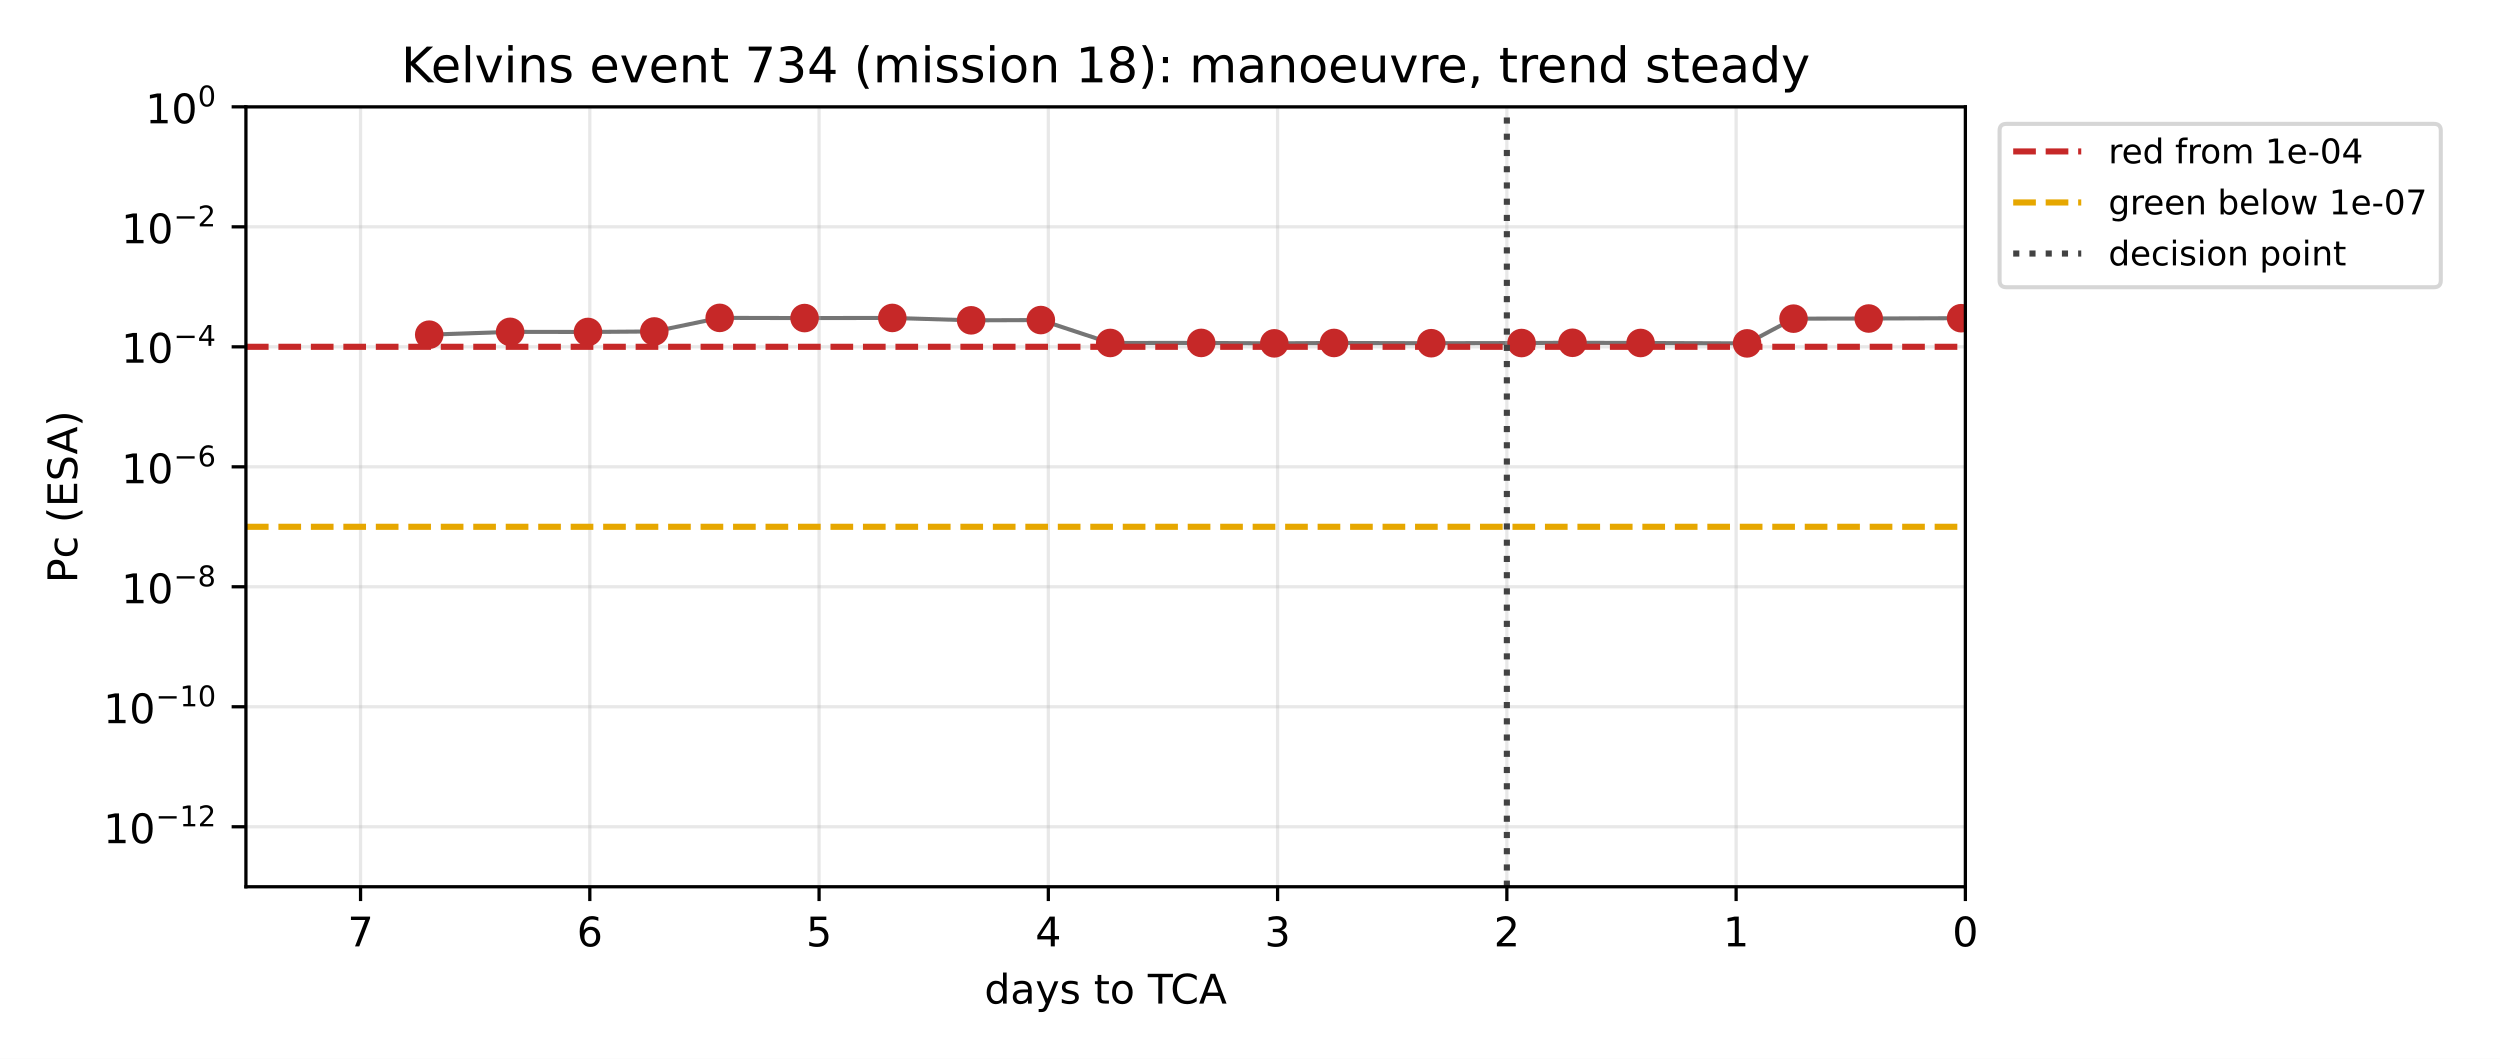
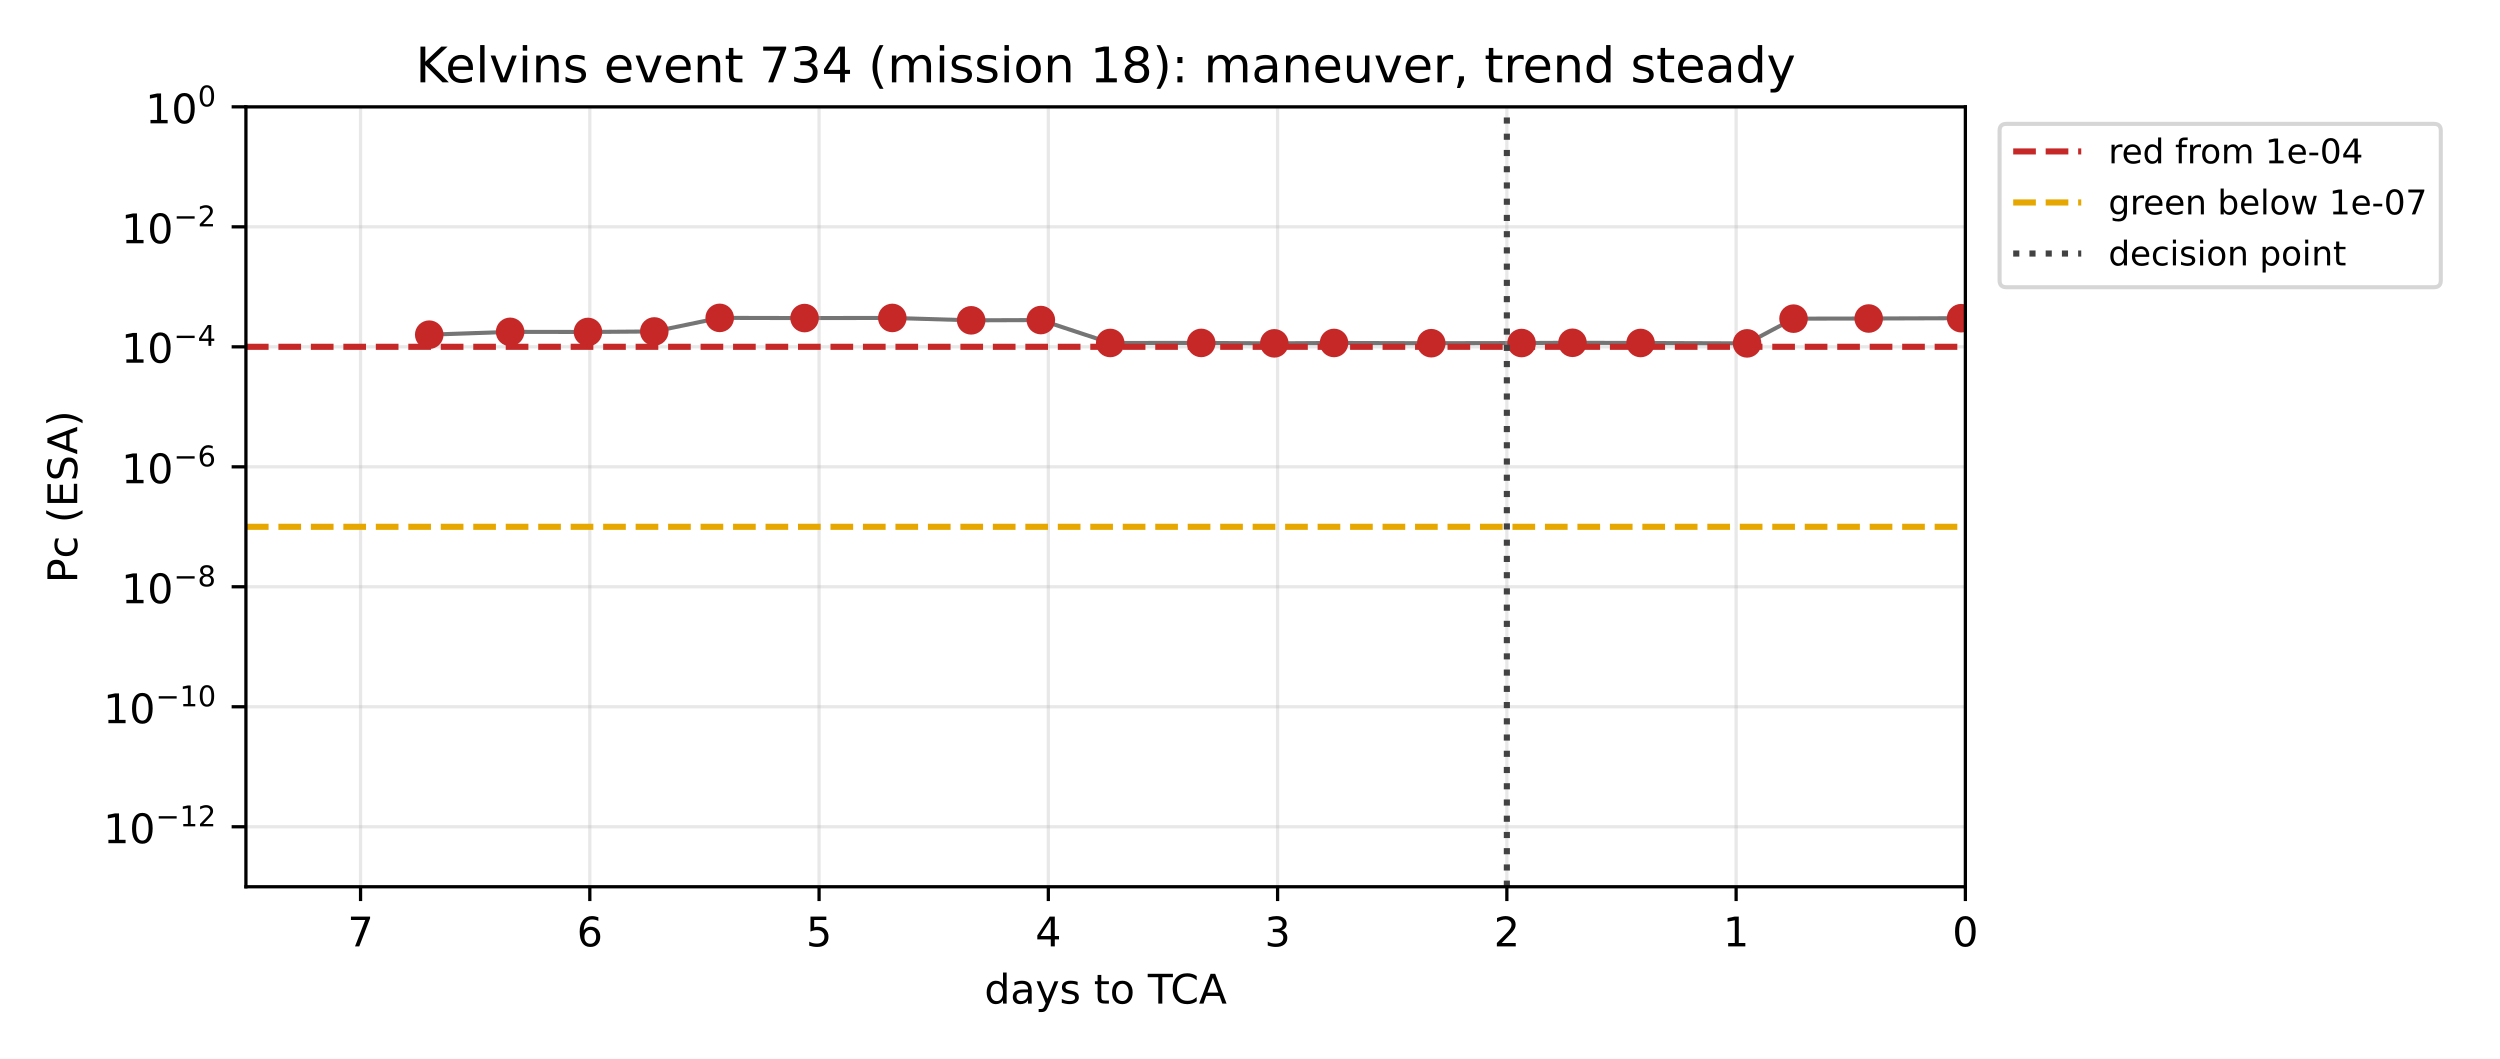
<svg xmlns="http://www.w3.org/2000/svg" xmlns:xlink="http://www.w3.org/1999/xlink" width="612pt" height="259.2pt" viewBox="0 0 612 259.2" version="1.1">
  <defs>
    <style type="text/css">*{stroke-linejoin: round; stroke-linecap: butt}</style>
  </defs>
  <g id="figure_1">
    <g id="patch_1">
      <path d="M 0 259.2  L 612 259.2  L 612 0  L 0 0  z " style="fill: #ffffff" />
    </g>
    <g id="axes_1">
      <g id="patch_2">
        <path d="M 60.202 217.078  L 481.124 217.078  L 481.124 26.16  L 60.202 26.16  z " style="fill: #ffffff" />
      </g>
      <g id="line2d_1">
        <path d="M 105.078 81.93  L 124.879 81.237  L 143.935 81.266  L 160.169 81.141  L 176.183 77.817  L 196.958 77.863  L 218.437 77.831  L 237.735 78.415  L 254.798 78.351  L 271.781 83.957  L 294.056 83.946  L 311.948 84.051  L 326.57 83.957  L 350.374 84.018  L 372.482 83.974  L 384.946 83.913  L 401.616 83.963  L 427.687 84.057  L 439.057 78.006  L 457.46 77.972  L 480.082 77.895  " clip-path="url(#p95a151aa53)" style="fill: none; stroke: #757575; stroke-linecap: square" />
      </g>
      <g id="matplotlib.axis_1">
        <g id="xtick_1">
          <g id="line2d_2">
            <path d="M 481.124 217.078  L 481.124 26.16  " clip-path="url(#p95a151aa53)" style="fill: none; stroke: #b0b0b0; stroke-opacity: 0.3; stroke-width: 0.8; stroke-linecap: square" />
          </g>
          <g id="line2d_3">
            <defs>
              <path id="mb61244df8e" d="M 0 0  L 0 3.5  " style="stroke: #000000; stroke-width: 0.8" />
            </defs>
            <g>
              <use xlink:href="#mb61244df8e" x="481.124" y="217.078" style="stroke: #000000; stroke-width: 0.8" />
            </g>
          </g>
          <g id="text_1">
            <text style="font-size: 10px; font-family: 'DejaVu Sans', 'Bitstream Vera Sans', 'Computer Modern Sans Serif', 'Lucida Grande', 'Verdana', 'Geneva', 'Lucid', 'Arial', 'Helvetica', 'Avant Garde', sans-serif; text-anchor: middle" x="481.124" y="231.675" transform="rotate(-0 481.124 231.6753)">0</text>
          </g>
        </g>
        <g id="xtick_2">
          <g id="line2d_4">
            <path d="M 425.001 217.078  L 425.001 26.16  " clip-path="url(#p95a151aa53)" style="fill: none; stroke: #b0b0b0; stroke-opacity: 0.3; stroke-width: 0.8; stroke-linecap: square" />
          </g>
          <g id="line2d_5">
            <g>
              <use xlink:href="#mb61244df8e" x="425.001" y="217.078" style="stroke: #000000; stroke-width: 0.8" />
            </g>
          </g>
          <g id="text_2">
            <text style="font-size: 10px; font-family: 'DejaVu Sans', 'Bitstream Vera Sans', 'Computer Modern Sans Serif', 'Lucida Grande', 'Verdana', 'Geneva', 'Lucid', 'Arial', 'Helvetica', 'Avant Garde', sans-serif; text-anchor: middle" x="425.001" y="231.675" transform="rotate(-0 425.0011 231.6753)">1</text>
          </g>
        </g>
        <g id="xtick_3">
          <g id="line2d_6">
            <path d="M 368.878 217.078  L 368.878 26.16  " clip-path="url(#p95a151aa53)" style="fill: none; stroke: #b0b0b0; stroke-opacity: 0.3; stroke-width: 0.8; stroke-linecap: square" />
          </g>
          <g id="line2d_7">
            <g>
              <use xlink:href="#mb61244df8e" x="368.878" y="217.078" style="stroke: #000000; stroke-width: 0.8" />
            </g>
          </g>
          <g id="text_3">
            <text style="font-size: 10px; font-family: 'DejaVu Sans', 'Bitstream Vera Sans', 'Computer Modern Sans Serif', 'Lucida Grande', 'Verdana', 'Geneva', 'Lucid', 'Arial', 'Helvetica', 'Avant Garde', sans-serif; text-anchor: middle" x="368.878" y="231.675" transform="rotate(-0 368.8782 231.6753)">2</text>
          </g>
        </g>
        <g id="xtick_4">
          <g id="line2d_8">
            <path d="M 312.755 217.078  L 312.755 26.16  " clip-path="url(#p95a151aa53)" style="fill: none; stroke: #b0b0b0; stroke-opacity: 0.3; stroke-width: 0.8; stroke-linecap: square" />
          </g>
          <g id="line2d_9">
            <g>
              <use xlink:href="#mb61244df8e" x="312.755" y="217.078" style="stroke: #000000; stroke-width: 0.8" />
            </g>
          </g>
          <g id="text_4">
            <text style="font-size: 10px; font-family: 'DejaVu Sans', 'Bitstream Vera Sans', 'Computer Modern Sans Serif', 'Lucida Grande', 'Verdana', 'Geneva', 'Lucid', 'Arial', 'Helvetica', 'Avant Garde', sans-serif; text-anchor: middle" x="312.755" y="231.675" transform="rotate(-0 312.7553 231.6753)">3</text>
          </g>
        </g>
        <g id="xtick_5">
          <g id="line2d_10">
            <path d="M 256.632 217.078  L 256.632 26.16  " clip-path="url(#p95a151aa53)" style="fill: none; stroke: #b0b0b0; stroke-opacity: 0.3; stroke-width: 0.8; stroke-linecap: square" />
          </g>
          <g id="line2d_11">
            <g>
              <use xlink:href="#mb61244df8e" x="256.632" y="217.078" style="stroke: #000000; stroke-width: 0.8" />
            </g>
          </g>
          <g id="text_5">
            <text style="font-size: 10px; font-family: 'DejaVu Sans', 'Bitstream Vera Sans', 'Computer Modern Sans Serif', 'Lucida Grande', 'Verdana', 'Geneva', 'Lucid', 'Arial', 'Helvetica', 'Avant Garde', sans-serif; text-anchor: middle" x="256.632" y="231.675" transform="rotate(-0 256.6325 231.6753)">4</text>
          </g>
        </g>
        <g id="xtick_6">
          <g id="line2d_12">
            <path d="M 200.51 217.078  L 200.51 26.16  " clip-path="url(#p95a151aa53)" style="fill: none; stroke: #b0b0b0; stroke-opacity: 0.3; stroke-width: 0.8; stroke-linecap: square" />
          </g>
          <g id="line2d_13">
            <g>
              <use xlink:href="#mb61244df8e" x="200.51" y="217.078" style="stroke: #000000; stroke-width: 0.8" />
            </g>
          </g>
          <g id="text_6">
            <text style="font-size: 10px; font-family: 'DejaVu Sans', 'Bitstream Vera Sans', 'Computer Modern Sans Serif', 'Lucida Grande', 'Verdana', 'Geneva', 'Lucid', 'Arial', 'Helvetica', 'Avant Garde', sans-serif; text-anchor: middle" x="200.51" y="231.675" transform="rotate(-0 200.5096 231.6753)">5</text>
          </g>
        </g>
        <g id="xtick_7">
          <g id="line2d_14">
            <path d="M 144.387 217.078  L 144.387 26.16  " clip-path="url(#p95a151aa53)" style="fill: none; stroke: #b0b0b0; stroke-opacity: 0.3; stroke-width: 0.8; stroke-linecap: square" />
          </g>
          <g id="line2d_15">
            <g>
              <use xlink:href="#mb61244df8e" x="144.387" y="217.078" style="stroke: #000000; stroke-width: 0.8" />
            </g>
          </g>
          <g id="text_7">
            <text style="font-size: 10px; font-family: 'DejaVu Sans', 'Bitstream Vera Sans', 'Computer Modern Sans Serif', 'Lucida Grande', 'Verdana', 'Geneva', 'Lucid', 'Arial', 'Helvetica', 'Avant Garde', sans-serif; text-anchor: middle" x="144.387" y="231.675" transform="rotate(-0 144.3867 231.6753)">6</text>
          </g>
        </g>
        <g id="xtick_8">
          <g id="line2d_16">
            <path d="M 88.264 217.078  L 88.264 26.16  " clip-path="url(#p95a151aa53)" style="fill: none; stroke: #b0b0b0; stroke-opacity: 0.3; stroke-width: 0.8; stroke-linecap: square" />
          </g>
          <g id="line2d_17">
            <g>
              <use xlink:href="#mb61244df8e" x="88.264" y="217.078" style="stroke: #000000; stroke-width: 0.8" />
            </g>
          </g>
          <g id="text_8">
            <text style="font-size: 10px; font-family: 'DejaVu Sans', 'Bitstream Vera Sans', 'Computer Modern Sans Serif', 'Lucida Grande', 'Verdana', 'Geneva', 'Lucid', 'Arial', 'Helvetica', 'Avant Garde', sans-serif; text-anchor: middle" x="88.264" y="231.675" transform="rotate(-0 88.26379 231.6753)">7</text>
          </g>
        </g>
        <g id="text_9">
          <text style="font-size: 10px; font-family: 'DejaVu Sans', 'Bitstream Vera Sans', 'Computer Modern Sans Serif', 'Lucida Grande', 'Verdana', 'Geneva', 'Lucid', 'Arial', 'Helvetica', 'Avant Garde', sans-serif; text-anchor: middle" x="270.663" y="245.676" transform="rotate(-0 270.6632 245.6761)">days to TCA</text>
        </g>
      </g>
      <g id="matplotlib.axis_2">
        <g id="ytick_1">
          <g id="line2d_18">
            <path d="M 60.202 202.392  L 481.124 202.392  " clip-path="url(#p95a151aa53)" style="fill: none; stroke: #b0b0b0; stroke-opacity: 0.3; stroke-width: 0.8; stroke-linecap: square" />
          </g>
          <g id="line2d_19">
            <defs>
              <path id="m581bd21d73" d="M 0 0  L -3.5 0  " style="stroke: #000000; stroke-width: 0.8" />
            </defs>
            <g>
              <use xlink:href="#m581bd21d73" x="60.202" y="202.392" style="stroke: #000000; stroke-width: 0.8" />
            </g>
          </g>
          <g id="text_10">
            <g transform="translate(25.30234 207.0917)">
              <text>
                <tspan x="0" y="-0.675" style="font-size: 10px; font-family: 'DejaVu Sans'">1</tspan>
                <tspan x="6.362" y="-0.675" style="font-size: 10px; font-family: 'DejaVu Sans'">0</tspan>
                <tspan x="12.82" y="-4.805" style="font-size: 7px; font-family: 'DejaVu Sans'">−</tspan>
                <tspan x="18.686" y="-4.805" style="font-size: 7px; font-family: 'DejaVu Sans'">1</tspan>
                <tspan x="23.139" y="-4.805" style="font-size: 7px; font-family: 'DejaVu Sans'">2</tspan>
              </text>
            </g>
          </g>
        </g>
        <g id="ytick_2">
          <g id="line2d_20">
            <path d="M 60.202 173.02  L 481.124 173.02  " clip-path="url(#p95a151aa53)" style="fill: none; stroke: #b0b0b0; stroke-opacity: 0.3; stroke-width: 0.8; stroke-linecap: square" />
          </g>
          <g id="line2d_21">
            <g>
              <use xlink:href="#m581bd21d73" x="60.202" y="173.02" style="stroke: #000000; stroke-width: 0.8" />
            </g>
          </g>
          <g id="text_11">
            <g transform="translate(25.30234 177.7197)">
              <text>
                <tspan x="0" y="-0.675" style="font-size: 10px; font-family: 'DejaVu Sans'">1</tspan>
                <tspan x="6.362" y="-0.675" style="font-size: 10px; font-family: 'DejaVu Sans'">0</tspan>
                <tspan x="12.82" y="-4.805" style="font-size: 7px; font-family: 'DejaVu Sans'">−</tspan>
                <tspan x="18.686" y="-4.805" style="font-size: 7px; font-family: 'DejaVu Sans'">1</tspan>
                <tspan x="23.139" y="-4.805" style="font-size: 7px; font-family: 'DejaVu Sans'">0</tspan>
              </text>
            </g>
          </g>
        </g>
        <g id="ytick_3">
          <g id="line2d_22">
            <path d="M 60.202 143.648  L 481.124 143.648  " clip-path="url(#p95a151aa53)" style="fill: none; stroke: #b0b0b0; stroke-opacity: 0.3; stroke-width: 0.8; stroke-linecap: square" />
          </g>
          <g id="line2d_23">
            <g>
              <use xlink:href="#m581bd21d73" x="60.202" y="143.648" style="stroke: #000000; stroke-width: 0.8" />
            </g>
          </g>
          <g id="text_12">
            <g transform="translate(29.70234 148.3478)">
              <text>
                <tspan x="0" y="-0.675" style="font-size: 10px; font-family: 'DejaVu Sans'">1</tspan>
                <tspan x="6.362" y="-0.675" style="font-size: 10px; font-family: 'DejaVu Sans'">0</tspan>
                <tspan x="12.82" y="-4.805" style="font-size: 7px; font-family: 'DejaVu Sans'">−</tspan>
                <tspan x="18.686" y="-4.805" style="font-size: 7px; font-family: 'DejaVu Sans'">8</tspan>
              </text>
            </g>
          </g>
        </g>
        <g id="ytick_4">
          <g id="line2d_24">
            <path d="M 60.202 114.276  L 481.124 114.276  " clip-path="url(#p95a151aa53)" style="fill: none; stroke: #b0b0b0; stroke-opacity: 0.3; stroke-width: 0.8; stroke-linecap: square" />
          </g>
          <g id="line2d_25">
            <g>
              <use xlink:href="#m581bd21d73" x="60.202" y="114.276" style="stroke: #000000; stroke-width: 0.8" />
            </g>
          </g>
          <g id="text_13">
            <g transform="translate(29.70234 118.9758)">
              <text>
                <tspan x="0" y="-0.675" style="font-size: 10px; font-family: 'DejaVu Sans'">1</tspan>
                <tspan x="6.362" y="-0.675" style="font-size: 10px; font-family: 'DejaVu Sans'">0</tspan>
                <tspan x="12.82" y="-4.805" style="font-size: 7px; font-family: 'DejaVu Sans'">−</tspan>
                <tspan x="18.686" y="-4.805" style="font-size: 7px; font-family: 'DejaVu Sans'">6</tspan>
              </text>
            </g>
          </g>
        </g>
        <g id="ytick_5">
          <g id="line2d_26">
            <path d="M 60.202 84.904  L 481.124 84.904  " clip-path="url(#p95a151aa53)" style="fill: none; stroke: #b0b0b0; stroke-opacity: 0.3; stroke-width: 0.8; stroke-linecap: square" />
          </g>
          <g id="line2d_27">
            <g>
              <use xlink:href="#m581bd21d73" x="60.202" y="84.904" style="stroke: #000000; stroke-width: 0.8" />
            </g>
          </g>
          <g id="text_14">
            <g transform="translate(29.70234 89.55389)">
              <text>
                <tspan x="0" y="-0.762" style="font-size: 10px; font-family: 'DejaVu Sans'">1</tspan>
                <tspan x="6.362" y="-0.762" style="font-size: 10px; font-family: 'DejaVu Sans'">0</tspan>
                <tspan x="12.82" y="-4.892" style="font-size: 7px; font-family: 'DejaVu Sans'">−</tspan>
                <tspan x="18.686" y="-4.892" style="font-size: 7px; font-family: 'DejaVu Sans'">4</tspan>
              </text>
            </g>
          </g>
        </g>
        <g id="ytick_6">
          <g id="line2d_28">
            <path d="M 60.202 55.532  L 481.124 55.532  " clip-path="url(#p95a151aa53)" style="fill: none; stroke: #b0b0b0; stroke-opacity: 0.3; stroke-width: 0.8; stroke-linecap: square" />
          </g>
          <g id="line2d_29">
            <g>
              <use xlink:href="#m581bd21d73" x="60.202" y="55.532" style="stroke: #000000; stroke-width: 0.8" />
            </g>
          </g>
          <g id="text_15">
            <g transform="translate(29.70234 60.23195)">
              <text>
                <tspan x="0" y="-0.675" style="font-size: 10px; font-family: 'DejaVu Sans'">1</tspan>
                <tspan x="6.362" y="-0.675" style="font-size: 10px; font-family: 'DejaVu Sans'">0</tspan>
                <tspan x="12.82" y="-4.805" style="font-size: 7px; font-family: 'DejaVu Sans'">−</tspan>
                <tspan x="18.686" y="-4.805" style="font-size: 7px; font-family: 'DejaVu Sans'">2</tspan>
              </text>
            </g>
          </g>
        </g>
        <g id="ytick_7">
          <g id="line2d_30">
            <path d="M 60.202 26.16  L 481.124 26.16  " clip-path="url(#p95a151aa53)" style="fill: none; stroke: #b0b0b0; stroke-opacity: 0.3; stroke-width: 0.8; stroke-linecap: square" />
          </g>
          <g id="line2d_31">
            <g>
              <use xlink:href="#m581bd21d73" x="60.202" y="26.16" style="stroke: #000000; stroke-width: 0.8" />
            </g>
          </g>
          <g id="text_16">
            <g transform="translate(35.60234 30.86)">
              <text>
                <tspan x="0" y="-0.675" style="font-size: 10px; font-family: 'DejaVu Sans'">1</tspan>
                <tspan x="6.362" y="-0.675" style="font-size: 10px; font-family: 'DejaVu Sans'">0</tspan>
                <tspan x="12.82" y="-4.805" style="font-size: 7px; font-family: 'DejaVu Sans'">0</tspan>
              </text>
            </g>
          </g>
        </g>
        <g id="text_17">
          <text style="font-size: 10px; font-family: 'DejaVu Sans', 'Bitstream Vera Sans', 'Computer Modern Sans Serif', 'Lucida Grande', 'Verdana', 'Geneva', 'Lucid', 'Arial', 'Helvetica', 'Avant Garde', sans-serif; text-anchor: middle" x="18.9" y="121.619" transform="rotate(-90 18.9 121.6188)">Pc (ESA)</text>
        </g>
      </g>
      <g id="PathCollection_1">
        <defs>
          <path id="m0a24d6f821" d="M 0 3  C 0.796 3 1.559 2.684 2.121 2.121  C 2.684 1.559 3 0.796 3 0  C 3 -0.796 2.684 -1.559 2.121 -2.121  C 1.559 -2.684 0.796 -3 0 -3  C -0.796 -3 -1.559 -2.684 -2.121 -2.121  C -2.684 -1.559 -3 -0.796 -3 0  C -3 0.796 -2.684 1.559 -2.121 2.121  C -1.559 2.684 -0.796 3 0 3  z " style="stroke: #c62828" />
        </defs>
        <g clip-path="url(#p95a151aa53)">
          <use xlink:href="#m0a24d6f821" x="105.078" y="81.93" style="fill: #c62828; stroke: #c62828" />
        </g>
      </g>
      <g id="PathCollection_2">
        <g clip-path="url(#p95a151aa53)">
          <use xlink:href="#m0a24d6f821" x="124.879" y="81.237" style="fill: #c62828; stroke: #c62828" />
        </g>
      </g>
      <g id="PathCollection_3">
        <g clip-path="url(#p95a151aa53)">
          <use xlink:href="#m0a24d6f821" x="143.935" y="81.266" style="fill: #c62828; stroke: #c62828" />
        </g>
      </g>
      <g id="PathCollection_4">
        <g clip-path="url(#p95a151aa53)">
          <use xlink:href="#m0a24d6f821" x="160.169" y="81.141" style="fill: #c62828; stroke: #c62828" />
        </g>
      </g>
      <g id="PathCollection_5">
        <g clip-path="url(#p95a151aa53)">
          <use xlink:href="#m0a24d6f821" x="176.183" y="77.817" style="fill: #c62828; stroke: #c62828" />
        </g>
      </g>
      <g id="PathCollection_6">
        <g clip-path="url(#p95a151aa53)">
          <use xlink:href="#m0a24d6f821" x="196.958" y="77.863" style="fill: #c62828; stroke: #c62828" />
        </g>
      </g>
      <g id="PathCollection_7">
        <g clip-path="url(#p95a151aa53)">
          <use xlink:href="#m0a24d6f821" x="218.437" y="77.831" style="fill: #c62828; stroke: #c62828" />
        </g>
      </g>
      <g id="PathCollection_8">
        <g clip-path="url(#p95a151aa53)">
          <use xlink:href="#m0a24d6f821" x="237.735" y="78.415" style="fill: #c62828; stroke: #c62828" />
        </g>
      </g>
      <g id="PathCollection_9">
        <g clip-path="url(#p95a151aa53)">
          <use xlink:href="#m0a24d6f821" x="254.798" y="78.351" style="fill: #c62828; stroke: #c62828" />
        </g>
      </g>
      <g id="PathCollection_10">
        <g clip-path="url(#p95a151aa53)">
          <use xlink:href="#m0a24d6f821" x="271.781" y="83.957" style="fill: #c62828; stroke: #c62828" />
        </g>
      </g>
      <g id="PathCollection_11">
        <g clip-path="url(#p95a151aa53)">
          <use xlink:href="#m0a24d6f821" x="294.056" y="83.946" style="fill: #c62828; stroke: #c62828" />
        </g>
      </g>
      <g id="PathCollection_12">
        <g clip-path="url(#p95a151aa53)">
          <use xlink:href="#m0a24d6f821" x="311.948" y="84.051" style="fill: #c62828; stroke: #c62828" />
        </g>
      </g>
      <g id="PathCollection_13">
        <g clip-path="url(#p95a151aa53)">
          <use xlink:href="#m0a24d6f821" x="326.57" y="83.957" style="fill: #c62828; stroke: #c62828" />
        </g>
      </g>
      <g id="PathCollection_14">
        <g clip-path="url(#p95a151aa53)">
          <use xlink:href="#m0a24d6f821" x="350.374" y="84.018" style="fill: #c62828; stroke: #c62828" />
        </g>
      </g>
      <g id="PathCollection_15">
        <g clip-path="url(#p95a151aa53)">
          <use xlink:href="#m0a24d6f821" x="372.482" y="83.974" style="fill: #c62828; stroke: #c62828" />
        </g>
      </g>
      <g id="PathCollection_16">
        <g clip-path="url(#p95a151aa53)">
          <use xlink:href="#m0a24d6f821" x="384.946" y="83.913" style="fill: #c62828; stroke: #c62828" />
        </g>
      </g>
      <g id="PathCollection_17">
        <g clip-path="url(#p95a151aa53)">
          <use xlink:href="#m0a24d6f821" x="401.616" y="83.963" style="fill: #c62828; stroke: #c62828" />
        </g>
      </g>
      <g id="PathCollection_18">
        <g clip-path="url(#p95a151aa53)">
          <use xlink:href="#m0a24d6f821" x="427.687" y="84.057" style="fill: #c62828; stroke: #c62828" />
        </g>
      </g>
      <g id="PathCollection_19">
        <g clip-path="url(#p95a151aa53)">
          <use xlink:href="#m0a24d6f821" x="439.057" y="78.006" style="fill: #c62828; stroke: #c62828" />
        </g>
      </g>
      <g id="PathCollection_20">
        <g clip-path="url(#p95a151aa53)">
          <use xlink:href="#m0a24d6f821" x="457.46" y="77.972" style="fill: #c62828; stroke: #c62828" />
        </g>
      </g>
      <g id="PathCollection_21">
        <g clip-path="url(#p95a151aa53)">
          <use xlink:href="#m0a24d6f821" x="480.082" y="77.895" style="fill: #c62828; stroke: #c62828" />
        </g>
      </g>
      <g id="line2d_32">
        <path d="M 60.202 84.904  L 481.124 84.904  " clip-path="url(#p95a151aa53)" style="fill: none; stroke-dasharray: 5.55,2.4; stroke-dashoffset: 0; stroke: #c62828; stroke-width: 1.5" />
      </g>
      <g id="line2d_33">
        <path d="M 60.202 128.962  L 481.124 128.962  " clip-path="url(#p95a151aa53)" style="fill: none; stroke-dasharray: 5.55,2.4; stroke-dashoffset: 0; stroke: #e6a700; stroke-width: 1.5" />
      </g>
      <g id="line2d_34">
        <path d="M 368.878 217.078  L 368.878 26.16  " clip-path="url(#p95a151aa53)" style="fill: none; stroke-dasharray: 1.5,2.475; stroke-dashoffset: 0; stroke: #424242; stroke-width: 1.5" />
      </g>
      <g id="patch_3">
        <path d="M 60.202 217.078  L 60.202 26.16  " style="fill: none; stroke: #000000; stroke-width: 0.8; stroke-linejoin: miter; stroke-linecap: square" />
      </g>
      <g id="patch_4">
        <path d="M 481.124 217.078  L 481.124 26.16  " style="fill: none; stroke: #000000; stroke-width: 0.8; stroke-linejoin: miter; stroke-linecap: square" />
      </g>
      <g id="patch_5">
        <path d="M 60.202 217.078  L 481.124 217.078  " style="fill: none; stroke: #000000; stroke-width: 0.8; stroke-linejoin: miter; stroke-linecap: square" />
      </g>
      <g id="patch_6">
        <path d="M 60.202 26.16  L 481.124 26.16  " style="fill: none; stroke: #000000; stroke-width: 0.8; stroke-linejoin: miter; stroke-linecap: square" />
      </g>
      <g id="text_18">
-         <text style="font-size: 12px; font-family: 'DejaVu Sans', 'Bitstream Vera Sans', 'Computer Modern Sans Serif', 'Lucida Grande', 'Verdana', 'Geneva', 'Lucid', 'Arial', 'Helvetica', 'Avant Garde', sans-serif; text-anchor: middle" x="270.663" y="20.16" transform="rotate(-0 270.6632 20.16)">Kelvins event 734 (mission 18): manoeuvre, trend steady</text>
+         <text style="font-size: 12px; font-family: 'DejaVu Sans', 'Bitstream Vera Sans', 'Computer Modern Sans Serif', 'Lucida Grande', 'Verdana', 'Geneva', 'Lucid', 'Arial', 'Helvetica', 'Avant Garde', sans-serif; text-anchor: middle" x="270.663" y="20.16" transform="rotate(-0 270.6632 20.16)">Kelvins event 734 (mission 18): maneuver, trend steady</text>
      </g>
      <g id="legend_1">
        <g id="patch_7">
          <path d="M 491.164 70.311  L 595.842 70.311  Q 597.508 70.311 597.508 68.645  L 597.508 31.991  Q 597.508 30.325 595.842 30.325  L 491.164 30.325  Q 489.498 30.325 489.498 31.991  L 489.498 68.645  Q 489.498 70.311 491.164 70.311  z " style="fill: #ffffff; opacity: 0.8; stroke: #cccccc; stroke-linejoin: miter" />
        </g>
        <g id="line2d_35">
          <path d="M 492.83 37.071  L 501.16 37.071  L 509.49 37.071  " style="fill: none; stroke-dasharray: 5.55,2.4; stroke-dashoffset: 0; stroke: #c62828; stroke-width: 1.5" />
        </g>
        <g id="text_19">
          <text style="font-size: 8.33px; font-family: 'DejaVu Sans', 'Bitstream Vera Sans', 'Computer Modern Sans Serif', 'Lucida Grande', 'Verdana', 'Geneva', 'Lucid', 'Arial', 'Helvetica', 'Avant Garde', sans-serif; text-anchor: start" x="516.154" y="39.986" transform="rotate(-0 516.1542 39.9865)">red from 1e-04</text>
        </g>
        <g id="line2d_36">
          <path d="M 492.83 49.567  L 501.16 49.567  L 509.49 49.567  " style="fill: none; stroke-dasharray: 5.55,2.4; stroke-dashoffset: 0; stroke: #e6a700; stroke-width: 1.5" />
        </g>
        <g id="text_20">
          <text style="font-size: 8.33px; font-family: 'DejaVu Sans', 'Bitstream Vera Sans', 'Computer Modern Sans Serif', 'Lucida Grande', 'Verdana', 'Geneva', 'Lucid', 'Arial', 'Helvetica', 'Avant Garde', sans-serif; text-anchor: start" x="516.154" y="52.482" transform="rotate(-0 516.1542 52.48215)">green below 1e-07</text>
        </g>
        <g id="line2d_37">
          <path d="M 492.83 62.062  L 501.16 62.062  L 509.49 62.062  " style="fill: none; stroke-dasharray: 1.5,2.475; stroke-dashoffset: 0; stroke: #424242; stroke-width: 1.5" />
        </g>
        <g id="text_21">
          <text style="font-size: 8.33px; font-family: 'DejaVu Sans', 'Bitstream Vera Sans', 'Computer Modern Sans Serif', 'Lucida Grande', 'Verdana', 'Geneva', 'Lucid', 'Arial', 'Helvetica', 'Avant Garde', sans-serif; text-anchor: start" x="516.154" y="64.978" transform="rotate(-0 516.1542 64.9778)">decision point</text>
        </g>
      </g>
    </g>
  </g>
  <defs>
    <clipPath id="p95a151aa53">
      <rect x="60.202" y="26.16" width="420.922" height="190.918" />
    </clipPath>
  </defs>
</svg>
